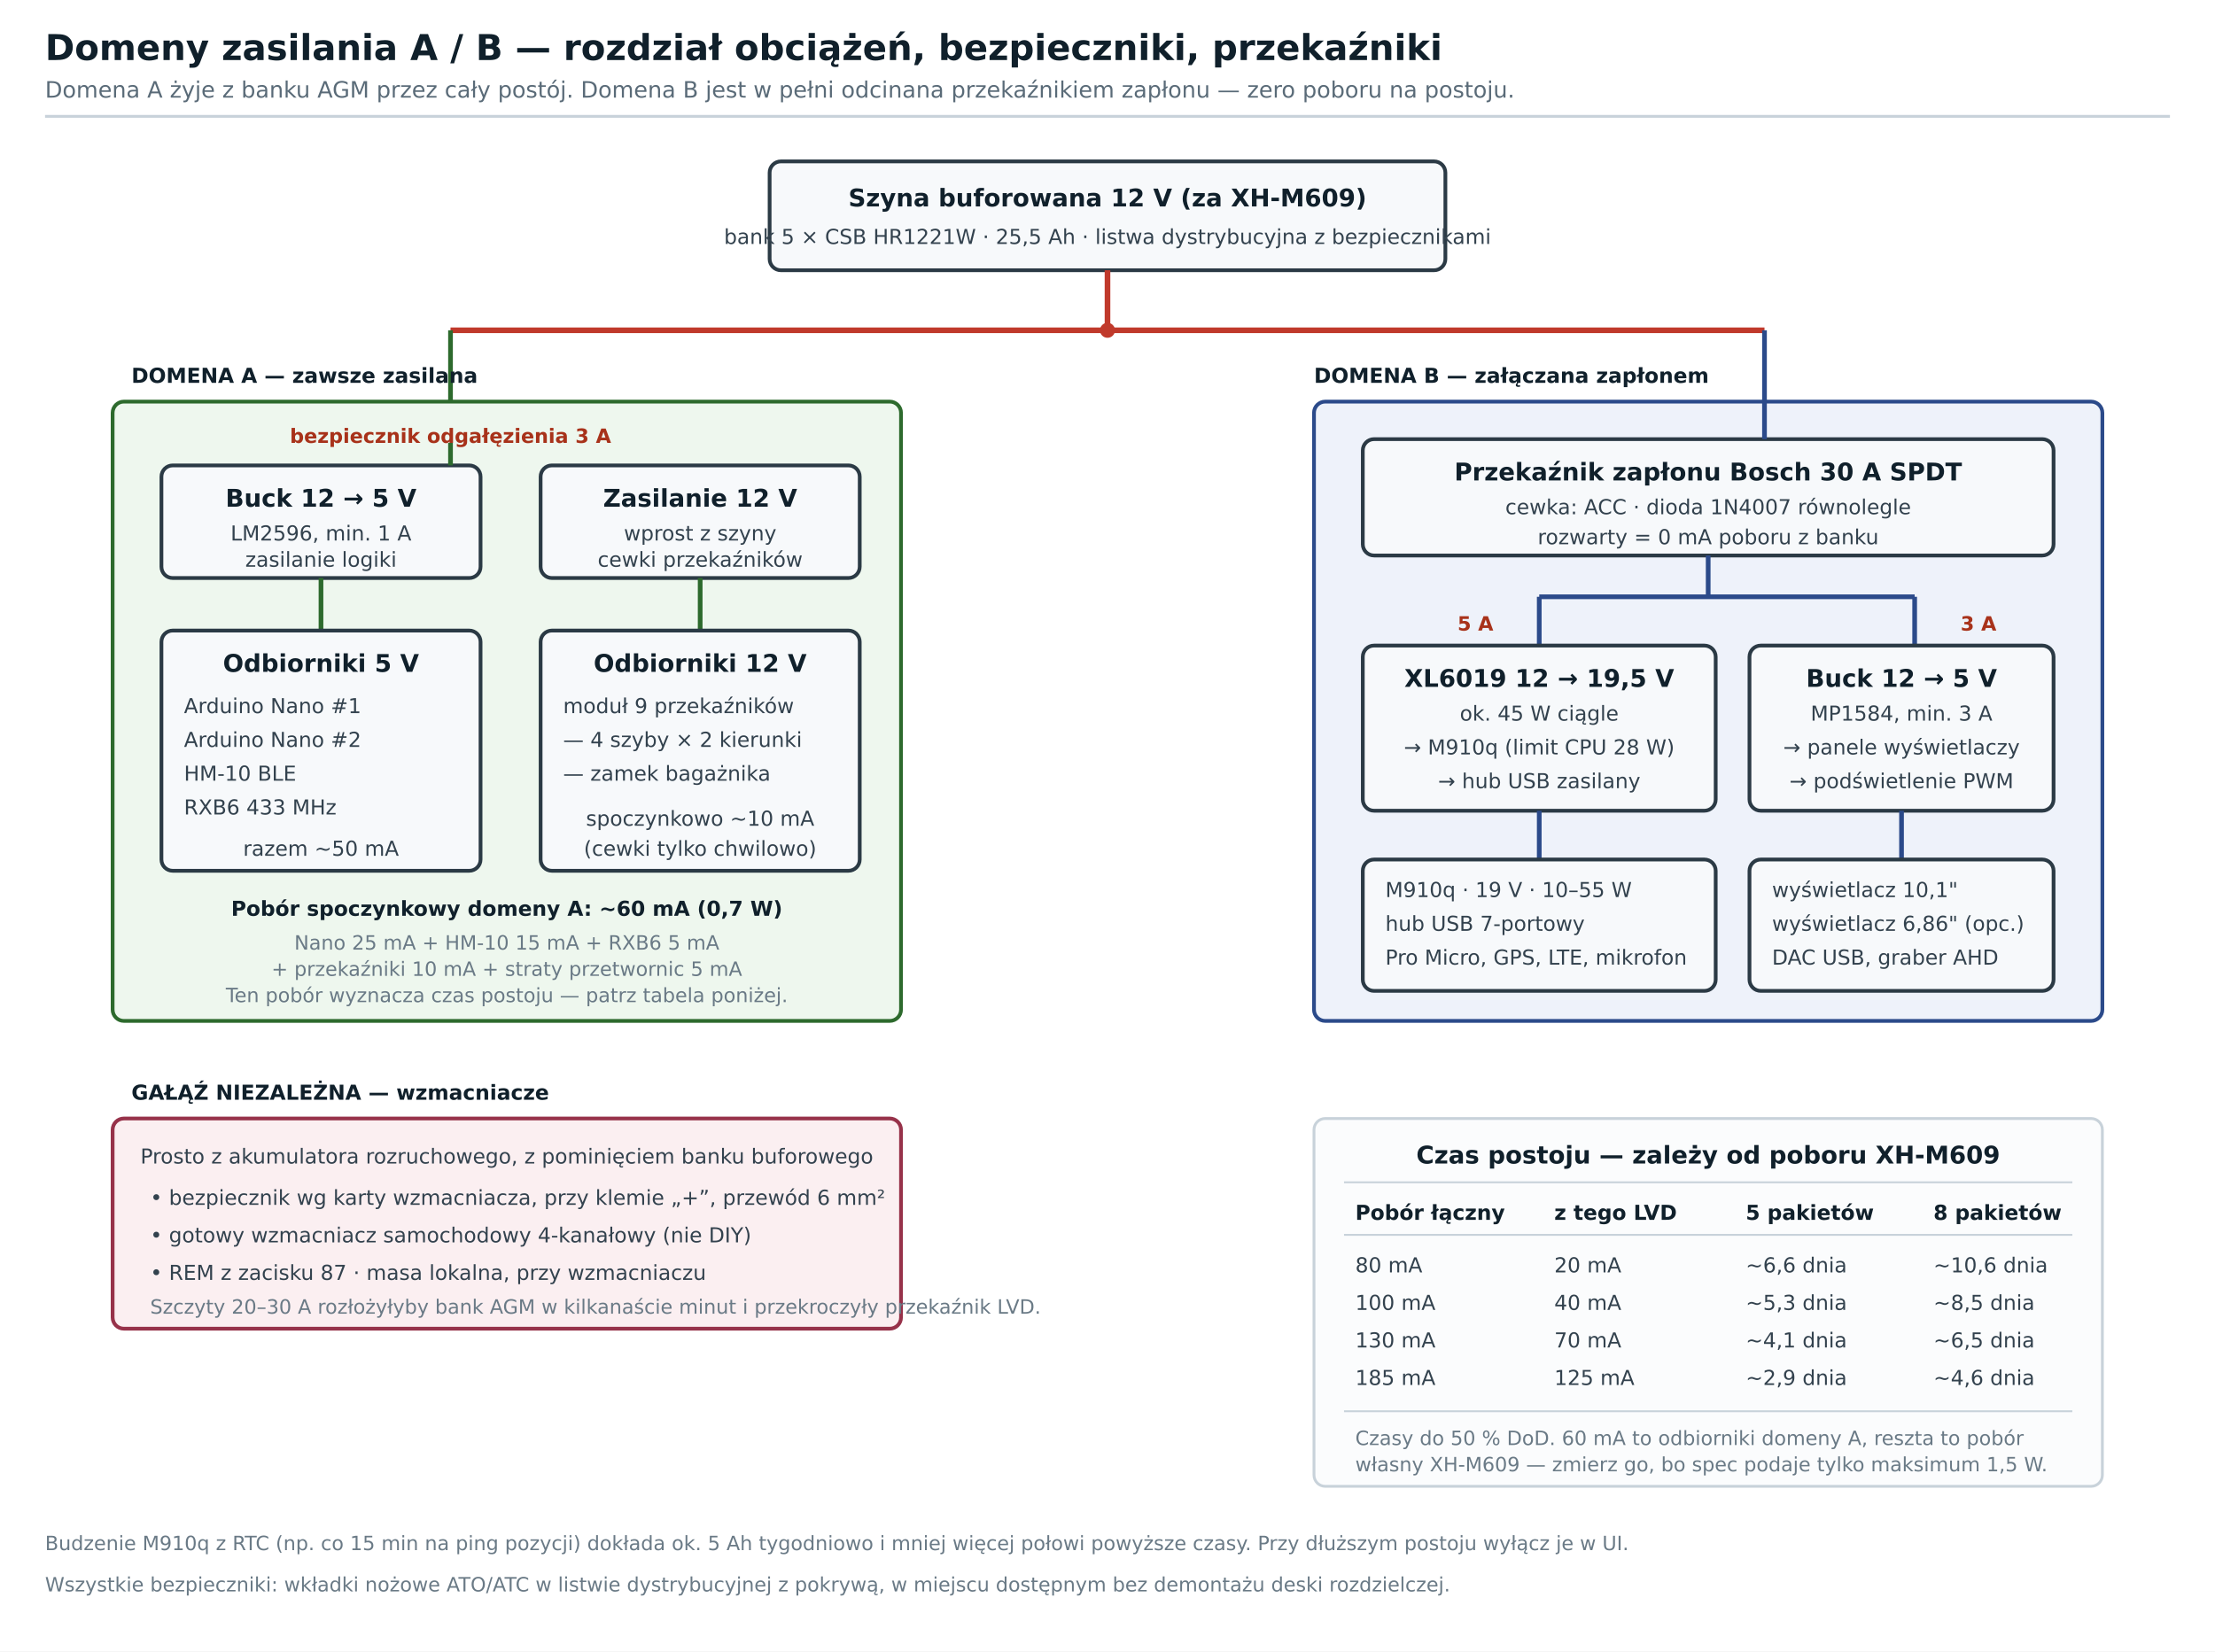
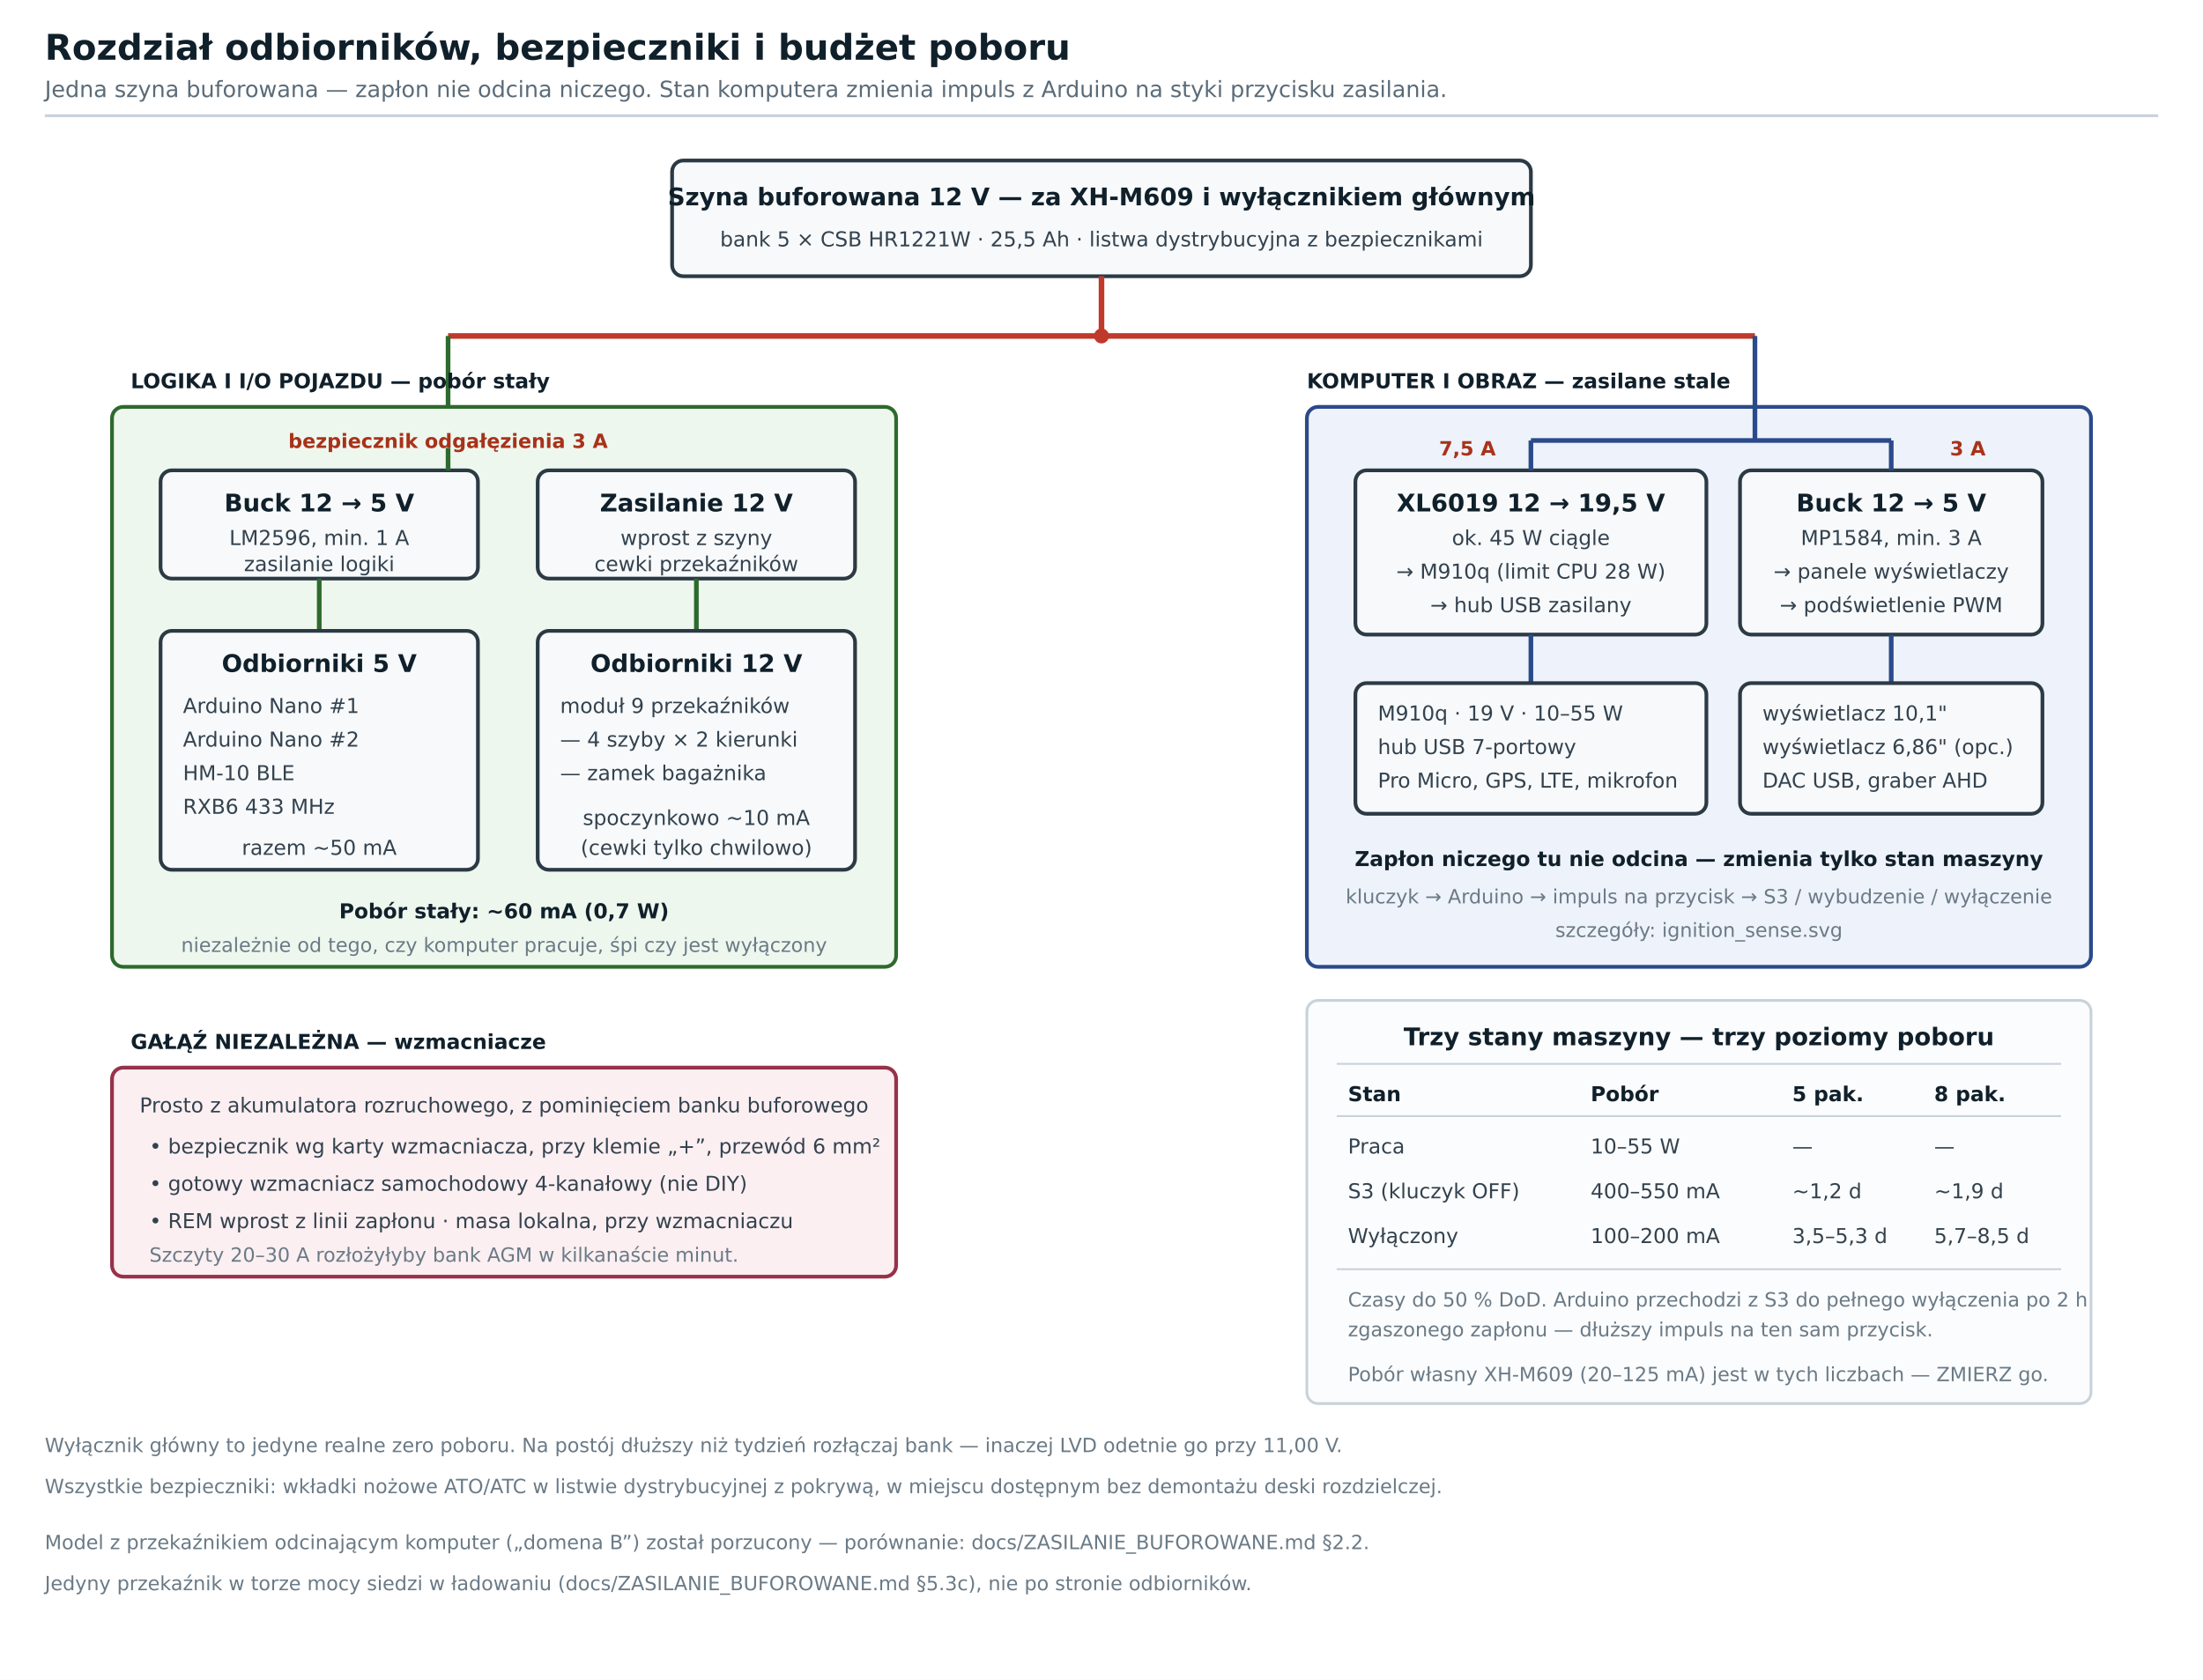
- <svg xmlns="http://www.w3.org/2000/svg" width="1180" height="880" viewBox="0 0 1180 880" font-family="DejaVu Sans, Verdana, sans-serif">
+ <svg xmlns="http://www.w3.org/2000/svg" width="1180" height="900" viewBox="0 0 1180 900" font-family="DejaVu Sans, Verdana, sans-serif">
  <style>
    .bg   { fill: #ffffff; }
    .box  { fill: #f7f9fb; stroke: #2b3a45; stroke-width: 2; rx: 6; }
    .boxA { fill: #eef7ee; stroke: #2d6a2d; stroke-width: 2; rx: 6; }
    .boxB { fill: #eef2fa; stroke: #2b4a8a; stroke-width: 2; rx: 6; }
    .boxC { fill: #fbeff1; stroke: #97324a; stroke-width: 2; rx: 6; }
    .wire { stroke: #c0392b; stroke-width: 3; fill: none; }
    .wA   { stroke: #2d6a2d; stroke-width: 2.5; fill: none; }
    .wB   { stroke: #2b4a8a; stroke-width: 2.5; fill: none; }
    .ttl  { font-size: 19px; font-weight: bold; fill: #10202b; }
    .sub  { font-size: 12px; fill: #5a6b78; }
    .h    { font-size: 13px; font-weight: bold; fill: #10202b; text-anchor: middle; }
    .t    { font-size: 11px; fill: #33424e; text-anchor: middle; }
    .tl   { font-size: 11px; fill: #33424e; }
    .tb   { font-size: 11px; font-weight: bold; fill: #10202b; }
    .note { font-size: 10.5px; fill: #6a7a86; }
    .fuse { font-size: 10.5px; font-weight: bold; fill: #a8321a; text-anchor: middle; }
  </style>
-   <rect class="bg" x="0" y="0" width="1180" height="880" />
-   <text class="ttl" x="24" y="32">Domeny zasilania A / B — rozdział obciążeń, bezpieczniki, przekaźniki</text>
-   <text class="sub" x="24" y="52">Domena A żyje z banku AGM przez cały postój. Domena B jest w pełni odcinana przekaźnikiem zapłonu — zero poboru na postoju.</text>
+   <rect class="bg" x="0" y="0" width="1180" height="900" />
+   <text class="ttl" x="24" y="32">Rozdział odbiorników, bezpieczniki i budżet poboru</text>
+   <text class="sub" x="24" y="52">Jedna szyna buforowana — zapłon nie odcina niczego. Stan komputera zmienia impuls z Arduino na styki przycisku zasilania.</text>
  <line x1="24" y1="62" x2="1156" y2="62" stroke="#c8d2da" stroke-width="1.5" />
-   <rect class="box" x="410" y="86" width="360" height="58" />
-   <text class="h" x="590" y="110">Szyna buforowana 12 V (za XH-M609)</text>
-   <text class="t" x="590" y="130">bank 5 × CSB HR1221W · 25,5 Ah · listwa dystrybucyjna z bezpiecznikami</text>
-   <path class="wire" d="M590 144 L590 176" />
-   <path class="wire" d="M240 176 L940 176" />
-   <path class="wA" d="M240 176 L240 214" />
-   <path class="wB" d="M940 176 L940 214" />
-   <circle cx="590" cy="176" r="4" fill="#c0392b" />
-   <text class="tb" x="70" y="204" fill="#2d6a2d" font-size="14">DOMENA A — zawsze zasilana</text>
-   <rect class="boxA" x="60" y="214" width="420" height="330" />
-   <text class="fuse" x="240" y="236">bezpiecznik odgałęzienia 3 A</text>
-   <rect class="box" x="86" y="248" width="170" height="60" />
-   <text class="h" x="171" y="270">Buck 12 → 5 V</text>
-   <text class="t" x="171" y="288">LM2596, min. 1 A</text>
-   <text class="t" x="171" y="302">zasilanie logiki</text>
-   <rect class="box" x="288" y="248" width="170" height="60" />
-   <text class="h" x="373" y="270">Zasilanie 12 V</text>
-   <text class="t" x="373" y="288">wprost z szyny</text>
-   <text class="t" x="373" y="302">cewki przekaźników</text>
-   <path class="wA" d="M240 236 L240 248" />
-   <path class="wA" d="M171 308 L171 336" />
-   <path class="wA" d="M373 308 L373 336" />
-   <rect class="box" x="86" y="336" width="170" height="128" />
-   <text class="h" x="171" y="358">Odbiorniki 5 V</text>
-   <text class="tl" x="98" y="380">Arduino Nano #1</text>
-   <text class="tl" x="98" y="398">Arduino Nano #2</text>
-   <text class="tl" x="98" y="416">HM-10 BLE</text>
-   <text class="tl" x="98" y="434">RXB6 433 MHz</text>
-   <text class="t" x="171" y="456">razem ~50 mA</text>
-   <rect class="box" x="288" y="336" width="170" height="128" />
-   <text class="h" x="373" y="358">Odbiorniki 12 V</text>
-   <text class="tl" x="300" y="380">moduł 9 przekaźników</text>
-   <text class="tl" x="300" y="398">— 4 szyby × 2 kierunki</text>
-   <text class="tl" x="300" y="416">— zamek bagażnika</text>
-   <text class="t" x="373" y="440">spoczynkowo ~10 mA</text>
-   <text class="t" x="373" y="456">(cewki tylko chwilowo)</text>
-   <text class="tb" x="270" y="488" text-anchor="middle">Pobór spoczynkowy domeny A: ~60 mA (0,7 W)</text>
-   <text class="note" x="270" y="506" text-anchor="middle">Nano 25 mA + HM-10 15 mA + RXB6 5 mA</text>
-   <text class="note" x="270" y="520" text-anchor="middle">+ przekaźniki 10 mA + straty przetwornic 5 mA</text>
-   <text class="note" x="270" y="534" text-anchor="middle">Ten pobór wyznacza czas postoju — patrz tabela poniżej.</text>
-   <text class="tb" x="700" y="204" fill="#2b4a8a" font-size="14">DOMENA B — załączana zapłonem</text>
-   <rect class="boxB" x="700" y="214" width="420" height="330" />
-   <rect class="box" x="726" y="234" width="368" height="62" />
-   <text class="h" x="910" y="256">Przekaźnik zapłonu Bosch 30 A SPDT</text>
-   <text class="t" x="910" y="274">cewka: ACC · dioda 1N4007 równolegle</text>
-   <text class="t" x="910" y="290">rozwarty = 0 mA poboru z banku</text>
-   <path class="wB" d="M940 214 L940 234" />
-   <path class="wB" d="M910 296 L910 318" />
-   <path class="wB" d="M820 318 L1020 318" />
-   <path class="wB" d="M820 318 L820 344" />
-   <path class="wB" d="M1020 318 L1020 344" />
-   <rect class="box" x="726" y="344" width="188" height="88" />
-   <text class="fuse" x="786" y="336">5 A</text>
-   <text class="h" x="820" y="366">XL6019 12 → 19,5 V</text>
-   <text class="t" x="820" y="384">ok. 45 W ciągle</text>
-   <text class="t" x="820" y="402">→ M910q (limit CPU 28 W)</text>
-   <text class="t" x="820" y="420">→ hub USB zasilany</text>
-   <rect class="box" x="932" y="344" width="162" height="88" />
-   <text class="fuse" x="1054" y="336">3 A</text>
-   <text class="h" x="1013" y="366">Buck 12 → 5 V</text>
-   <text class="t" x="1013" y="384">MP1584, min. 3 A</text>
-   <text class="t" x="1013" y="402">→ panele wyświetlaczy</text>
-   <text class="t" x="1013" y="420">→ podświetlenie PWM</text>
-   <path class="wB" d="M820 432 L820 458" />
-   <path class="wB" d="M1013 432 L1013 458" />
-   <rect class="box" x="726" y="458" width="188" height="70" />
-   <text class="tl" x="738" y="478">M910q · 19 V · 10–55 W</text>
-   <text class="tl" x="738" y="496">hub USB 7-portowy</text>
-   <text class="tl" x="738" y="514">Pro Micro, GPS, LTE, mikrofon</text>
-   <rect class="box" x="932" y="458" width="162" height="70" />
-   <text class="tl" x="944" y="478">wyświetlacz 10,1"</text>
-   <text class="tl" x="944" y="496">wyświetlacz 6,86" (opc.)</text>
-   <text class="tl" x="944" y="514">DAC USB, graber AHD</text>
-   <text class="tb" x="70" y="586" fill="#97324a" font-size="14">GAŁĄŹ NIEZALEŻNA — wzmacniacze</text>
-   <rect class="boxC" x="60" y="596" width="420" height="112" />
-   <text class="t" x="270" y="620">Prosto z akumulatora rozruchowego, z pominięciem banku buforowego</text>
-   <text class="tl" x="80" y="642">• bezpiecznik wg karty wzmacniacza, przy klemie „+”, przewód 6 mm²</text>
-   <text class="tl" x="80" y="662">• gotowy wzmacniacz samochodowy 4-kanałowy (nie DIY)</text>
-   <text class="tl" x="80" y="682">• REM z zacisku 87 · masa lokalna, przy wzmacniaczu</text>
-   <text class="note" x="80" y="700">Szczyty 20–30 A rozłożyłyby bank AGM w kilkanaście minut i przekroczyły przekaźnik LVD.</text>
-   <rect x="700" y="596" width="420" height="196" fill="#fbfcfd" stroke="#c8d2da" stroke-width="1.5" rx="6" />
-   <text class="h" x="910" y="620">Czas postoju — zależy od poboru XH-M609</text>
-   <line x1="716" y1="630" x2="1104" y2="630" stroke="#c8d2da" />
-   <text class="tb" x="722" y="650">Pobór łączny</text>
-   <text class="tb" x="828" y="650">z tego LVD</text>
-   <text class="tb" x="930" y="650">5 pakietów</text>
-   <text class="tb" x="1030" y="650">8 pakietów</text>
-   <line x1="716" y1="658" x2="1104" y2="658" stroke="#c8d2da" />
-   <text class="tl" x="722" y="678">80 mA</text>
-   <text class="tl" x="828" y="678">20 mA</text>
-   <text class="tl" x="930" y="678">~6,6 dnia</text>
-   <text class="tl" x="1030" y="678">~10,6 dnia</text>
-   <text class="tl" x="722" y="698">100 mA</text>
-   <text class="tl" x="828" y="698">40 mA</text>
-   <text class="tl" x="930" y="698">~5,3 dnia</text>
-   <text class="tl" x="1030" y="698">~8,5 dnia</text>
-   <text class="tl" x="722" y="718">130 mA</text>
-   <text class="tl" x="828" y="718">70 mA</text>
-   <text class="tl" x="930" y="718">~4,1 dnia</text>
-   <text class="tl" x="1030" y="718">~6,5 dnia</text>
-   <text class="tl" x="722" y="738">185 mA</text>
-   <text class="tl" x="828" y="738">125 mA</text>
-   <text class="tl" x="930" y="738">~2,9 dnia</text>
-   <text class="tl" x="1030" y="738">~4,6 dnia</text>
-   <line x1="716" y1="752" x2="1104" y2="752" stroke="#c8d2da" />
-   <text class="note" x="722" y="770">Czasy do 50 % DoD. 60 mA to odbiorniki domeny A, reszta to pobór</text>
-   <text class="note" x="722" y="784">własny XH-M609 — zmierz go, bo spec podaje tylko maksimum 1,5 W.</text>
-   <text class="note" x="24" y="826">Budzenie M910q z RTC (np. co 15 min na ping pozycji) dokłada ok. 5 Ah tygodniowo i mniej więcej połowi powyższe czasy. Przy dłuższym postoju wyłącz je w UI.</text>
-   <text class="note" x="24" y="848">Wszystkie bezpieczniki: wkładki nożowe ATO/ATC w listwie dystrybucyjnej z pokrywą, w miejscu dostępnym bez demontażu deski rozdzielczej.</text>
+   <rect class="box" x="360" y="86" width="460" height="62" />
+   <text class="h" x="590" y="110">Szyna buforowana 12 V — za XH-M609 i wyłącznikiem głównym</text>
+   <text class="t" x="590" y="132">bank 5 × CSB HR1221W · 25,5 Ah · listwa dystrybucyjna z bezpiecznikami</text>
+   <path class="wire" d="M590 148 L590 180" />
+   <path class="wire" d="M240 180 L940 180" />
+   <path class="wA" d="M240 180 L240 218" />
+   <path class="wB" d="M940 180 L940 218" />
+   <circle cx="590" cy="180" r="4" fill="#c0392b" />
+   <text class="tb" x="70" y="208" fill="#2d6a2d" font-size="14">LOGIKA I I/O POJAZDU — pobór stały</text>
+   <rect class="boxA" x="60" y="218" width="420" height="300" />
+   <text class="fuse" x="240" y="240">bezpiecznik odgałęzienia 3 A</text>
+   <rect class="box" x="86" y="252" width="170" height="58" />
+   <text class="h" x="171" y="274">Buck 12 → 5 V</text>
+   <text class="t" x="171" y="292">LM2596, min. 1 A</text>
+   <text class="t" x="171" y="306">zasilanie logiki</text>
+   <rect class="box" x="288" y="252" width="170" height="58" />
+   <text class="h" x="373" y="274">Zasilanie 12 V</text>
+   <text class="t" x="373" y="292">wprost z szyny</text>
+   <text class="t" x="373" y="306">cewki przekaźników</text>
+   <path class="wA" d="M240 240 L240 252" />
+   <path class="wA" d="M171 310 L171 338" />
+   <path class="wA" d="M373 310 L373 338" />
+   <rect class="box" x="86" y="338" width="170" height="128" />
+   <text class="h" x="171" y="360">Odbiorniki 5 V</text>
+   <text class="tl" x="98" y="382">Arduino Nano #1</text>
+   <text class="tl" x="98" y="400">Arduino Nano #2</text>
+   <text class="tl" x="98" y="418">HM-10 BLE</text>
+   <text class="tl" x="98" y="436">RXB6 433 MHz</text>
+   <text class="t" x="171" y="458">razem ~50 mA</text>
+   <rect class="box" x="288" y="338" width="170" height="128" />
+   <text class="h" x="373" y="360">Odbiorniki 12 V</text>
+   <text class="tl" x="300" y="382">moduł 9 przekaźników</text>
+   <text class="tl" x="300" y="400">— 4 szyby × 2 kierunki</text>
+   <text class="tl" x="300" y="418">— zamek bagażnika</text>
+   <text class="t" x="373" y="442">spoczynkowo ~10 mA</text>
+   <text class="t" x="373" y="458">(cewki tylko chwilowo)</text>
+   <text class="tb" x="270" y="492" text-anchor="middle">Pobór stały: ~60 mA (0,7 W)</text>
+   <text class="note" x="270" y="510" text-anchor="middle">niezależnie od tego, czy komputer pracuje, śpi czy jest wyłączony</text>
+   <text class="tb" x="700" y="208" fill="#2b4a8a" font-size="14">KOMPUTER I OBRAZ — zasilane stale</text>
+   <rect class="boxB" x="700" y="218" width="420" height="300" />
+   <rect class="box" x="726" y="252" width="188" height="88" />
+   <text class="fuse" x="786" y="244">7,5 A</text>
+   <text class="h" x="820" y="274">XL6019 12 → 19,5 V</text>
+   <text class="t" x="820" y="292">ok. 45 W ciągle</text>
+   <text class="t" x="820" y="310">→ M910q (limit CPU 28 W)</text>
+   <text class="t" x="820" y="328">→ hub USB zasilany</text>
+   <rect class="box" x="932" y="252" width="162" height="88" />
+   <text class="fuse" x="1054" y="244">3 A</text>
+   <text class="h" x="1013" y="274">Buck 12 → 5 V</text>
+   <text class="t" x="1013" y="292">MP1584, min. 3 A</text>
+   <text class="t" x="1013" y="310">→ panele wyświetlaczy</text>
+   <text class="t" x="1013" y="328">→ podświetlenie PWM</text>
+   <path class="wB" d="M940 218 L940 236" />
+   <path class="wB" d="M820 236 L1013 236" />
+   <path class="wB" d="M820 236 L820 252" />
+   <path class="wB" d="M1013 236 L1013 252" />
+   <path class="wB" d="M820 340 L820 366" />
+   <path class="wB" d="M1013 340 L1013 366" />
+   <rect class="box" x="726" y="366" width="188" height="70" />
+   <text class="tl" x="738" y="386">M910q · 19 V · 10–55 W</text>
+   <text class="tl" x="738" y="404">hub USB 7-portowy</text>
+   <text class="tl" x="738" y="422">Pro Micro, GPS, LTE, mikrofon</text>
+   <rect class="box" x="932" y="366" width="162" height="70" />
+   <text class="tl" x="944" y="386">wyświetlacz 10,1"</text>
+   <text class="tl" x="944" y="404">wyświetlacz 6,86" (opc.)</text>
+   <text class="tl" x="944" y="422">DAC USB, graber AHD</text>
+   <text class="tb" x="910" y="464" text-anchor="middle">Zapłon niczego tu nie odcina — zmienia tylko stan maszyny</text>
+   <text class="note" x="910" y="484" text-anchor="middle">kluczyk → Arduino → impuls na przycisk → S3 / wybudzenie / wyłączenie</text>
+   <text class="note" x="910" y="502" text-anchor="middle">szczegóły: ignition_sense.svg</text>
+   <text class="tb" x="70" y="562" fill="#97324a" font-size="14">GAŁĄŹ NIEZALEŻNA — wzmacniacze</text>
+   <rect class="boxC" x="60" y="572" width="420" height="112" />
+   <text class="t" x="270" y="596">Prosto z akumulatora rozruchowego, z pominięciem banku buforowego</text>
+   <text class="tl" x="80" y="618">• bezpiecznik wg karty wzmacniacza, przy klemie „+”, przewód 6 mm²</text>
+   <text class="tl" x="80" y="638">• gotowy wzmacniacz samochodowy 4-kanałowy (nie DIY)</text>
+   <text class="tl" x="80" y="658">• REM wprost z linii zapłonu · masa lokalna, przy wzmacniaczu</text>
+   <text class="note" x="80" y="676">Szczyty 20–30 A rozłożyłyby bank AGM w kilkanaście minut.</text>
+   <rect x="700" y="536" width="420" height="216" fill="#fbfcfd" stroke="#c8d2da" stroke-width="1.5" rx="6" />
+   <text class="h" x="910" y="560">Trzy stany maszyny — trzy poziomy poboru</text>
+   <line x1="716" y1="570" x2="1104" y2="570" stroke="#c8d2da" />
+   <text class="tb" x="722" y="590">Stan</text>
+   <text class="tb" x="852" y="590">Pobór</text>
+   <text class="tb" x="960" y="590">5 pak.</text>
+   <text class="tb" x="1036" y="590">8 pak.</text>
+   <line x1="716" y1="598" x2="1104" y2="598" stroke="#c8d2da" />
+   <text class="tl" x="722" y="618">Praca</text>
+   <text class="tl" x="852" y="618">10–55 W</text>
+   <text class="tl" x="960" y="618">—</text>
+   <text class="tl" x="1036" y="618">—</text>
+   <text class="tl" x="722" y="642">S3 (kluczyk OFF)</text>
+   <text class="tl" x="852" y="642">400–550 mA</text>
+   <text class="tl" x="960" y="642">~1,2 d</text>
+   <text class="tl" x="1036" y="642">~1,9 d</text>
+   <text class="tl" x="722" y="666">Wyłączony</text>
+   <text class="tl" x="852" y="666">100–200 mA</text>
+   <text class="tl" x="960" y="666">3,5–5,3 d</text>
+   <text class="tl" x="1036" y="666">5,7–8,5 d</text>
+   <line x1="716" y1="680" x2="1104" y2="680" stroke="#c8d2da" />
+   <text class="note" x="722" y="700">Czasy do 50 % DoD. Arduino przechodzi z S3 do pełnego wyłączenia po 2 h</text>
+   <text class="note" x="722" y="716">zgaszonego zapłonu — dłuższy impuls na ten sam przycisk.</text>
+   <text class="note" x="722" y="740">Pobór własny XH-M609 (20–125 mA) jest w tych liczbach — ZMIERZ go.</text>
+   <text class="note" x="24" y="778">Wyłącznik główny to jedyne realne zero poboru. Na postój dłuższy niż tydzień rozłączaj bank — inaczej LVD odetnie go przy 11,00 V.</text>
+   <text class="note" x="24" y="800">Wszystkie bezpieczniki: wkładki nożowe ATO/ATC w listwie dystrybucyjnej z pokrywą, w miejscu dostępnym bez demontażu deski rozdzielczej.</text>
+   <text class="note" x="24" y="830">Model z przekaźnikiem odcinającym komputer („domena B”) został porzucony — porównanie: docs/ZASILANIE_BUFOROWANE.md §2.2.</text>
+   <text class="note" x="24" y="852">Jedyny przekaźnik w torze mocy siedzi w ładowaniu (docs/ZASILANIE_BUFOROWANE.md §5.3c), nie po stronie odbiorników.</text>
</svg>
